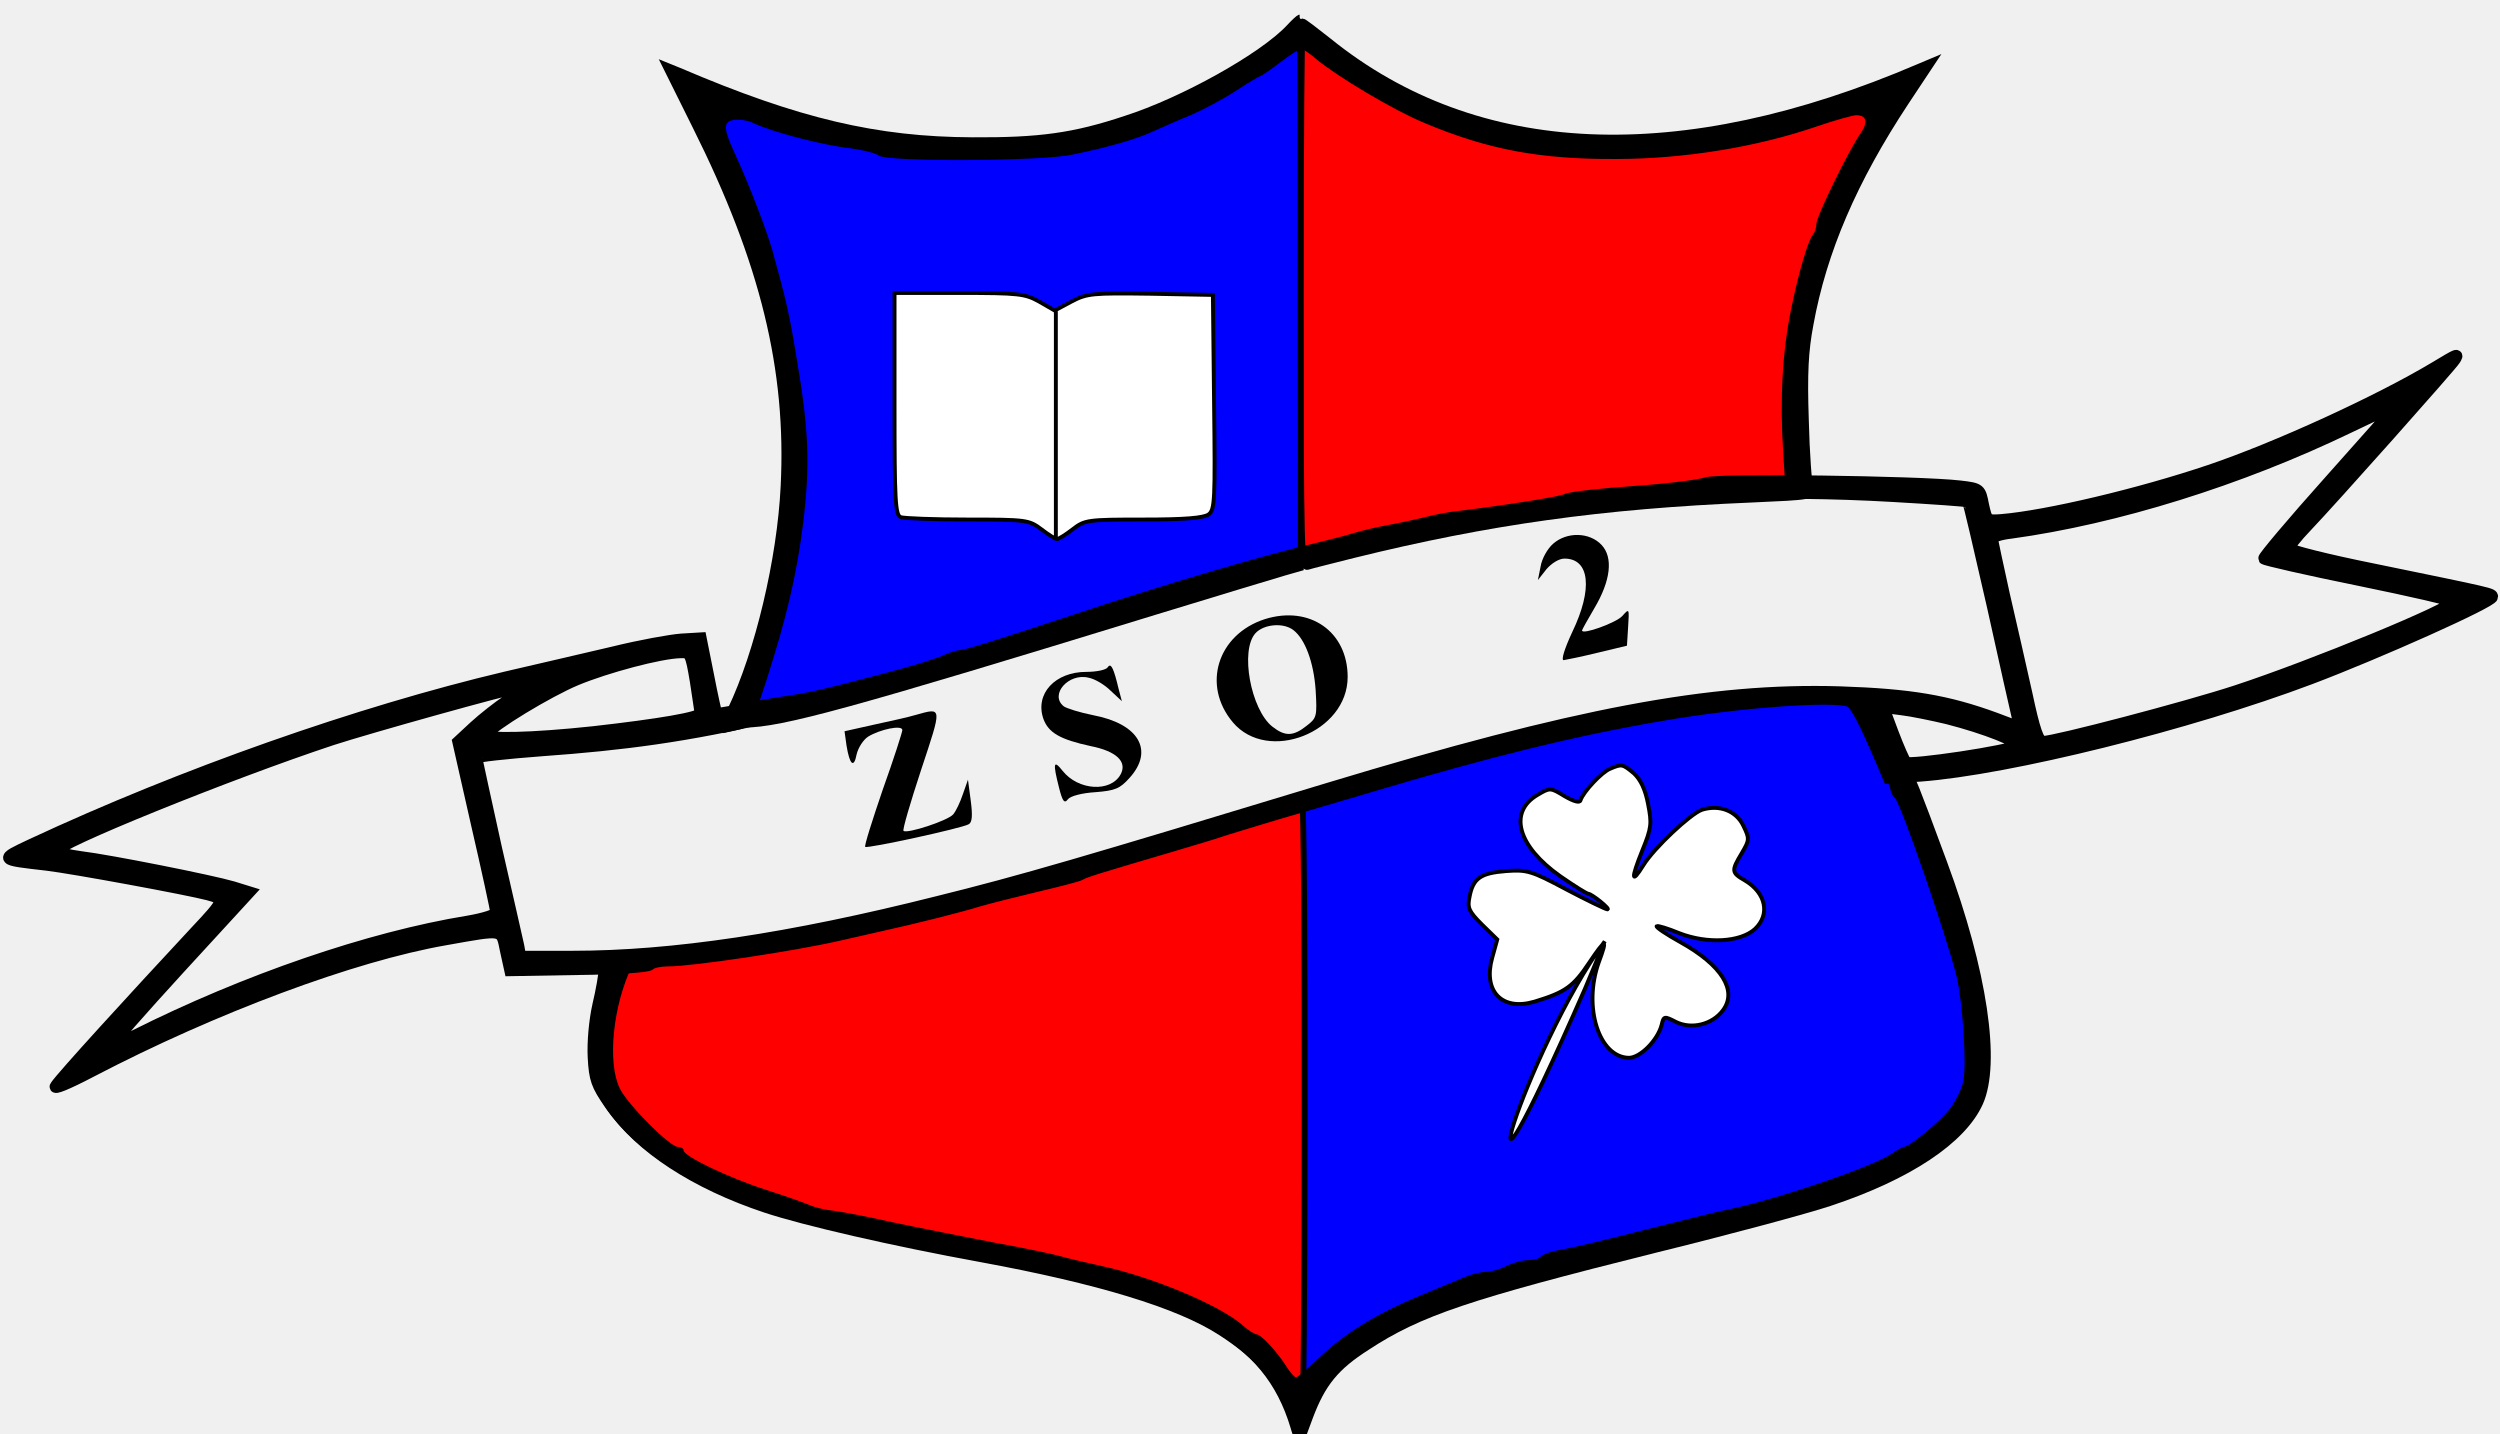
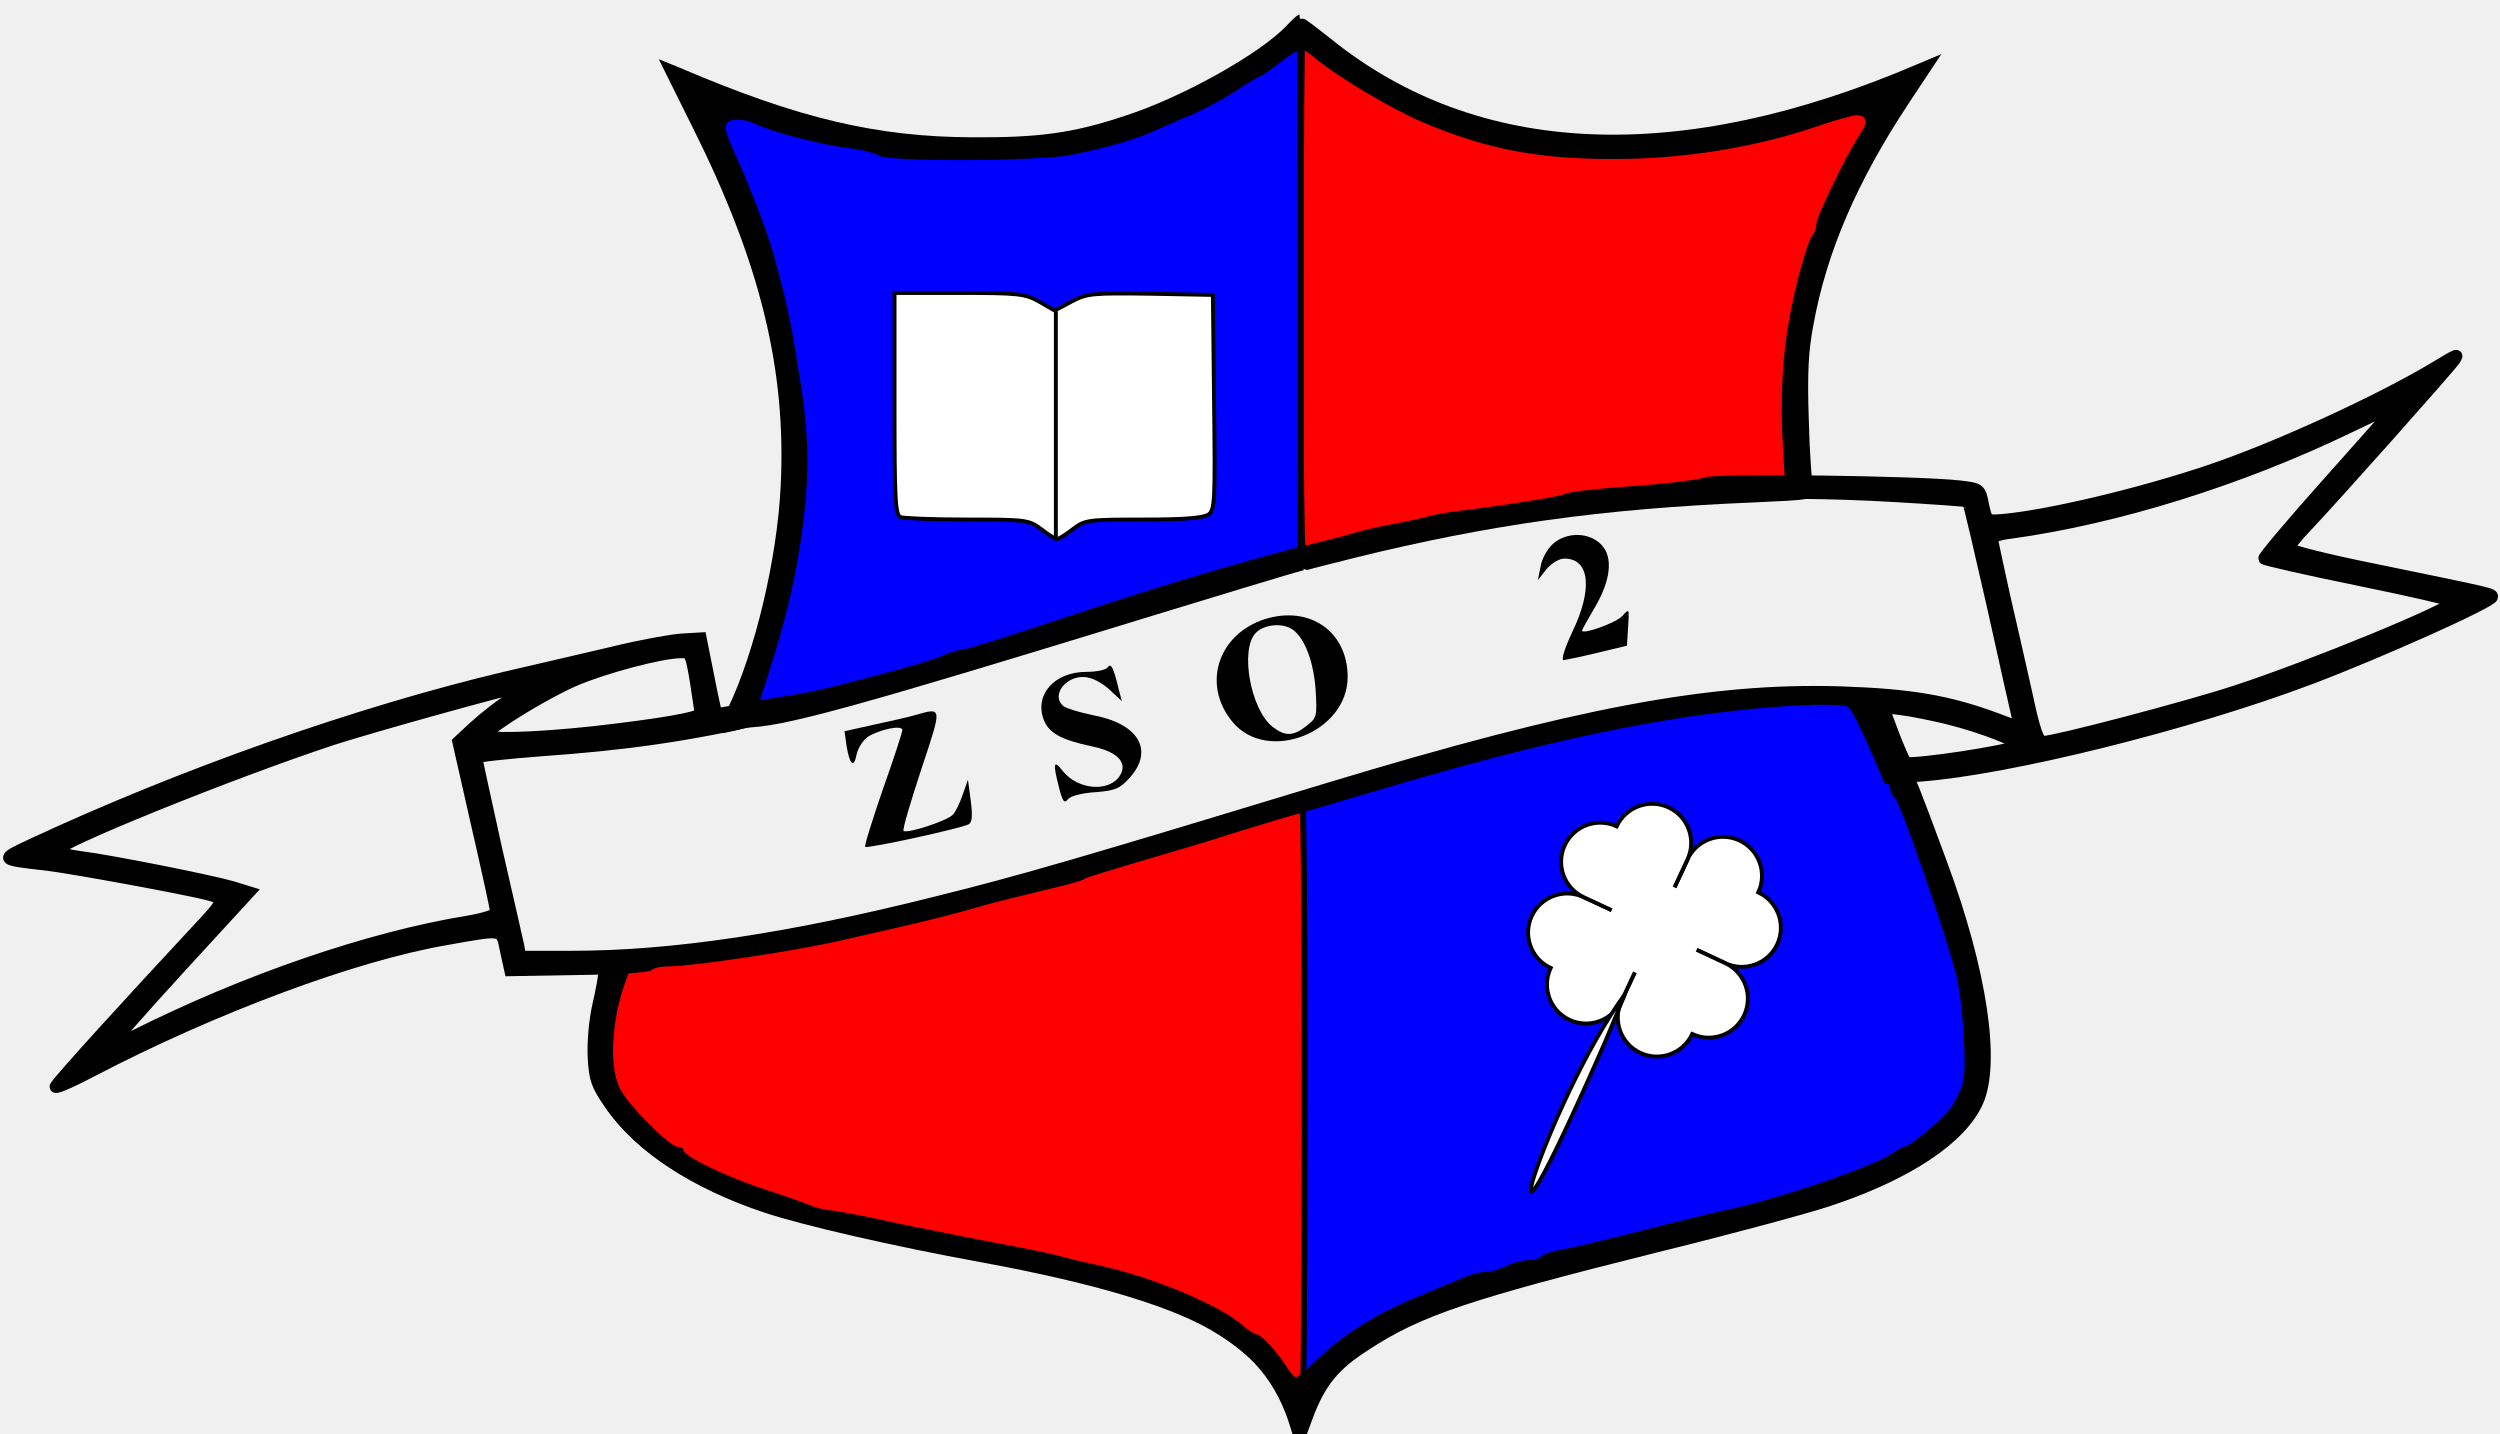
<svg xmlns="http://www.w3.org/2000/svg" version="1.0" width="640pt" height="367pt" viewBox="0 0 640 367" preserveAspectRatio="xMidYMid meet">
  <g transform="translate(0,367) scale(0.1,-0.1)" fill="#000000" stroke="none">
    <path d="M3976 2278 c-15 -13 -29 -39 -32 -58 l-7 -35 22 28 c13 15 32 27 46 27 65 0 73 -78 20 -188 -20 -43 -29 -72 -22 -72 7 1 46 9 87 19 l75 18 3 48 c3 48 3 48 -15 28 -15 -17 -103 -49 -103 -37 0 2 14 27 31 56 43 72 49 131 19 163 -31 33 -89 34 -124 3z" />
    <path d="M3238 2085 c-121 -39 -162 -169 -82 -264 89 -106 294 -26 294 116 0 116 -97 184 -212 148z m73 -28 c30 -23 52 -82 57 -153 4 -68 3 -72 -23 -92 -34 -27 -55 -28 -88 -2 -55 44 -83 195 -43 239 21 23 71 28 97 8z" />
    <path d="M2836 1962 c-4 -7 -29 -12 -55 -12 -80 0 -132 -56 -110 -120 13 -36 43 -53 121 -70 66 -13 94 -40 77 -72 -25 -47 -109 -42 -149 9 -23 29 -25 20 -9 -43 9 -36 14 -42 23 -30 6 8 36 16 70 18 51 4 63 9 88 37 63 70 23 138 -93 160 -35 7 -70 18 -76 23 -37 30 13 86 64 73 16 -3 41 -18 56 -33 l29 -27 -8 30 c-13 55 -20 69 -28 57z" />
    <path d="M2345 1840 c-16 -5 -65 -16 -107 -25 l-76 -17 5 -36 c8 -50 19 -60 26 -23 4 17 17 37 29 45 31 19 88 31 88 17 0 -5 -22 -74 -50 -152 -27 -79 -48 -145 -45 -147 5 -5 249 48 265 58 9 5 10 23 5 61 l-7 53 -13 -37 c-7 -21 -18 -44 -25 -52 -14 -16 -118 -50 -127 -42 -3 3 18 74 45 156 54 163 55 160 -13 141z" />
    <path d="M3300 3600 c-68 -73 -272 -187 -419 -234 -132 -44 -220 -56 -391 -55 -246 1 -447 48 -751 178 l-37 15 78 -157 c174 -348 241 -623 226 -922 -9 -187 -66 -426 -136 -572 l-18 -38 54 0 c94 0 274 50 1049 288 160 49 309 94 333 101 l42 12 0 704 c0 388 -2 705 -3 705 -2 0 -14 -11 -27 -25z" style="fill:blue;stroke:black;stroke-width:15" />
    <path d="M3330 2914 c0 -662 1 -700 18 -695 9 3 62 16 117 30 344 85 635 126 1018 142 156 7 158 7 152 28 -4 11 -10 91 -12 176 -4 119 -1 177 12 245 34 187 112 368 244 568 l71 107 -38 -16 c-611 -262 -1131 -240 -1510 66 -34 27 -64 50 -67 50 -3 0 -5 -315 -5 -701z" style="fill:red;stroke:black;stroke-width:15" />
    <path d="M4375 1870 c-234 -30 -570 -110 -962 -230 l-83 -25 1 -817 0 -817 23 62 c32 85 66 127 146 178 134 88 260 130 736 249 187 46 388 100 448 120 202 67 341 159 385 256 46 102 11 338 -92 616 -75 203 -82 219 -90 225 -11 8 -67 157 -67 180 0 18 -8 19 -167 18 -93 -1 -217 -8 -278 -15z" style="fill:blue;stroke:black;stroke-width:15" />
    <path d="M3300 1615 c-14 -4 -169 -51 -345 -105 -559 -169 -953 -258 -1278 -286 -132 -12 -137 -13 -137 -35 0 -13 -7 -53 -16 -91 -9 -40 -14 -96 -12 -135 3 -58 9 -74 43 -123 74 -108 218 -202 401 -263 99 -33 329 -86 554 -127 539 -98 732 -203 801 -433 8 -29 15 -39 21 -30 10 16 11 1638 1 1637 -5 0 -19 -4 -33 -9z" style="fill:red;stroke:black;stroke-width:15" />
    <path d="M3300 3600 c-68 -73 -272 -187 -419 -234 -132 -44 -220 -56 -391 -55 -246 1 -447 48 -751 178 l-37 15 78 -157 c174 -348 241 -623 226 -922 -9 -186 -44 -339 -130 -563 l-26 -69 32 7 c41 9 41 10 79 125 52 162 78 270 95 405 18 149 15 239 -17 425 -19 117 -27 148 -62 275 -15 52 -59 167 -95 245 -31 67 -31 84 -3 88 13 2 33 -1 45 -6 51 -25 182 -59 256 -67 30 -4 61 -12 69 -18 20 -17 415 -15 496 2 92 19 166 40 210 61 22 10 65 29 95 41 30 13 81 40 113 61 32 21 61 38 63 38 3 0 26 16 51 35 25 19 49 35 54 35 4 0 21 -11 37 -25 55 -46 201 -133 279 -165 162 -68 295 -93 490 -92 172 0 359 30 513 83 47 16 93 29 102 29 27 0 31 -18 10 -48 -30 -43 -112 -211 -112 -230 0 -10 -4 -22 -9 -28 -12 -13 -37 -98 -55 -187 -23 -109 -30 -234 -21 -370 l7 -117 28 0 27 0 -4 178 c-4 140 -2 196 11 267 36 188 113 369 245 568 l71 107 -38 -16 c-615 -264 -1126 -240 -1516 71 -38 30 -70 55 -71 55 -1 0 -12 -11 -25 -25z" />
    <path d="M4750 1870 c0 -12 19 -59 71 -173 10 -23 19 -46 19 -50 0 -5 5 -14 11 -20 16 -16 132 -353 158 -457 15 -64 26 -223 17 -268 -4 -20 -20 -52 -36 -73 -27 -33 -102 -95 -116 -95 -3 0 -18 -8 -32 -18 -51 -34 -295 -117 -417 -142 -22 -4 -105 -25 -185 -45 -158 -40 -208 -52 -258 -61 -18 -4 -35 -11 -38 -15 -3 -5 -17 -9 -32 -9 -15 0 -40 -7 -56 -15 -15 -8 -39 -15 -52 -15 -13 0 -38 -6 -56 -14 -18 -7 -69 -29 -113 -47 -111 -46 -190 -95 -255 -156 -30 -29 -58 -53 -62 -53 -4 0 -15 12 -25 28 -23 37 -65 82 -76 82 -5 0 -23 11 -39 26 -61 51 -229 121 -358 149 -41 9 -88 20 -105 25 -16 5 -93 21 -170 35 -77 15 -194 38 -260 52 -66 15 -136 28 -155 30 -19 2 -44 8 -55 13 -11 5 -61 23 -111 39 -97 31 -214 87 -214 102 0 5 -7 9 -15 9 -20 0 -128 108 -148 149 -33 66 -18 213 31 314 8 16 -58 6 -67 -10 -20 -40 -43 -177 -39 -238 3 -54 10 -72 43 -121 74 -107 218 -201 401 -262 99 -33 329 -86 554 -127 299 -55 503 -117 610 -186 104 -67 150 -126 190 -244 l17 -50 22 67 c30 90 69 141 150 193 136 88 260 130 737 249 187 46 388 100 448 120 206 68 342 160 387 261 20 44 21 60 15 150 -3 55 -15 140 -26 190 -26 114 -101 335 -152 445 -22 47 -46 103 -54 124 -32 87 -57 126 -81 126 -13 0 -23 -6 -23 -14z" />
    <path d="M6235 2730 c-145 -87 -407 -207 -579 -265 -178 -60 -414 -116 -531 -126 -39 -3 -39 -2 -48 38 -8 41 -8 42 -60 48 -102 12 -627 19 -650 8 -12 -5 -94 -16 -182 -22 -88 -6 -167 -15 -175 -20 -13 -7 -153 -29 -275 -44 -22 -2 -60 -9 -85 -16 -25 -6 -67 -15 -95 -20 -27 -5 -66 -14 -85 -20 -19 -6 -62 -17 -95 -25 -138 -32 -389 -106 -635 -188 -199 -66 -268 -87 -281 -87 -6 0 -25 -6 -42 -14 -18 -8 -86 -29 -152 -46 -163 -43 -191 -49 -260 -59 -33 -5 -84 -14 -114 -20 -30 -6 -55 -10 -57 -9 -1 2 -11 46 -21 98 l-19 95 -50 -3 c-27 -2 -105 -16 -174 -33 -69 -16 -192 -45 -275 -64 -376 -89 -828 -248 -1214 -428 -83 -39 -83 -38 39 -52 67 -8 360 -62 413 -76 44 -12 44 -14 -33 -96 -162 -174 -342 -371 -357 -394 -8 -10 29 5 90 37 314 164 671 297 907 338 152 27 143 28 155 -29 l11 -50 174 3 c99 1 178 6 184 12 6 6 26 10 46 10 62 0 321 39 435 65 39 9 88 20 110 25 82 18 202 48 250 63 28 8 95 25 150 38 55 13 105 26 110 29 10 7 40 16 240 75 50 15 101 30 115 35 14 5 81 25 150 46 69 20 175 51 235 69 309 92 528 146 753 184 189 33 435 51 477 35 15 -6 37 -48 86 -163 l14 -33 80 5 c227 17 687 131 1000 249 172 65 465 196 465 209 0 8 5 7 -302 70 -120 24 -218 49 -218 54 0 6 19 30 43 55 65 68 372 413 381 428 10 16 9 16 -49 -19z m-105 -103 c0 -2 -76 -88 -169 -192 -93 -104 -167 -192 -165 -195 2 -3 111 -28 244 -55 132 -27 240 -52 240 -55 0 -17 -360 -165 -555 -229 -128 -42 -464 -130 -494 -130 -13 0 -23 29 -43 123 -15 67 -41 182 -58 255 -16 73 -30 137 -30 142 0 5 21 12 48 15 269 37 585 135 865 270 126 60 117 56 117 51z m-1285 -227 c104 -6 191 -12 193 -14 2 -1 30 -121 63 -266 32 -145 61 -274 64 -286 6 -28 8 -28 -57 -3 -123 45 -218 61 -398 67 -332 10 -676 -55 -1310 -247 -629 -191 -782 -236 -1000 -290 -377 -95 -678 -140 -935 -140 l-133 0 -5 28 c-3 15 -29 127 -57 250 -27 123 -50 227 -50 231 0 4 75 12 167 19 418 30 651 85 1538 362 792 247 1305 324 1920 289z m-3064 -474 c6 -41 12 -78 12 -82 1 -11 -105 -29 -273 -48 -158 -17 -284 -20 -275 -6 13 22 158 110 230 140 77 32 215 69 267 70 25 1 27 -2 39 -74z m-441 -19 c0 -2 -19 -16 -41 -31 -23 -15 -61 -45 -84 -66 l-42 -39 48 -212 c27 -117 49 -218 49 -225 0 -6 -31 -16 -72 -23 -252 -41 -569 -150 -852 -292 -32 -16 -60 -28 -61 -26 -2 2 76 91 174 198 l179 195 -42 13 c-54 16 -315 68 -389 77 -31 4 -59 11 -62 15 -10 16 439 198 705 286 92 30 457 132 478 133 6 1 12 -1 12 -3z m3645 -76 c98 -25 188 -61 178 -70 -13 -13 -275 -52 -284 -43 -4 4 -19 38 -33 75 l-25 67 47 -6 c26 -3 79 -14 117 -23z" style="fill:black;stroke:black;stroke-width:30" />
    <path d="M2290 2636  c0 -250 2 -285 16 -290 9 -3 86 -6 171 -6 151 0 157 -1 189 -25 18 -14 36 -25 40 -25 4 0 22 11 40 25 31 24 38 25 181 25 106 0 154 4 167 13 16 12 17 35 14 287  l-3 275 -160 3  c-149 2 -162 1 -202 -20  l-43 -23 -40 23  c-36 20 -51 22 -204 22  l-166 0 0 -284z  m413 237  v -580 z" style="fill:white;stroke:black;stroke-width:10" />
  </g>
-   <g transform="translate(0,367) scale(0.1,-0.1)" fill="white" stroke="black" stroke-width="10">
-     <path d="M4183 1690  c17 -16 29 -41 36 -78 10 -51 9 -61 -15 -120 -29 -72 -28 -87 3 -37 27 44 121 132 150 142 45 14 88 -3 106 -41 16 -33 16 -36 -4 -70 -27 -45 -27 -50 8 -70 54 -32 65 -87 26 -124 -37 -34 -122 -39 -194 -11 -29 12 -55 20 -58 18 -2 -3 25 -21 61 -41 106 -59 146 -124 109 -174 -27 -37 -81 -50 -121 -30 -29 15 -31 15 -36 -7 -10 -40 -55 -85 -84 -85 -77 1 -118 131 -77 245 23 62 18 62 -25 -2 -40 -60 -60 -75 -139 -99 -84 -25 -133 26 -109 112 l13 47 -39 38 c-34 34 -38 43 -32 71 9 48 29 61 93 66 54 4 65 1 155 -47 53 -28 101 -51 105 -51 9 0 -39 39 -49 40 -4 0 -36 20 -72 45 -109 77 -133 164 -58 208 32 19 33 19 69 -3 24 -14 39 -18 41 -11 7 22 55 73 76 81 30 13 32 12 61 -12 m-125 -550  c-350 -800 -150 -152 50 120 z " />
+   <g transform="translate(5,375) scale(0.1,-0.1)" stroke="black" stroke-width="10" fill="white">
+     <path transform="rotate(-25, 4270 1550)" d="M4270 1550 v-200 h200  a100,100 90 0,1 0,200 a100,100 90 0,1 -200,0 z" />
+     <path transform="rotate(-115, 4270 1550)" d="M 4470 1550 h200  a100,100 90 0,1 0,200 a100,100 90 0,1 -200,0 z" />
+     <path transform="rotate(-205, 4270 1550)" d="M 4270 1550 v200 h200  a100,100 90 0,1 0,200 a100,100 90 0,1 -200,0 z" />
+     <path transform="rotate(-295, 4270 1550)" d="M 4070 1550 h200  a100,100 90 0,1 0,200 a100,100 90 0,1 -200,0 z" />
+     <circle r="120" cx="4185" cy="1370" fill="white" stroke="none" />
+     <path d="M4060 1085  c-350 -800 -150 -152 50 120 z" />
  </g>
</svg>
